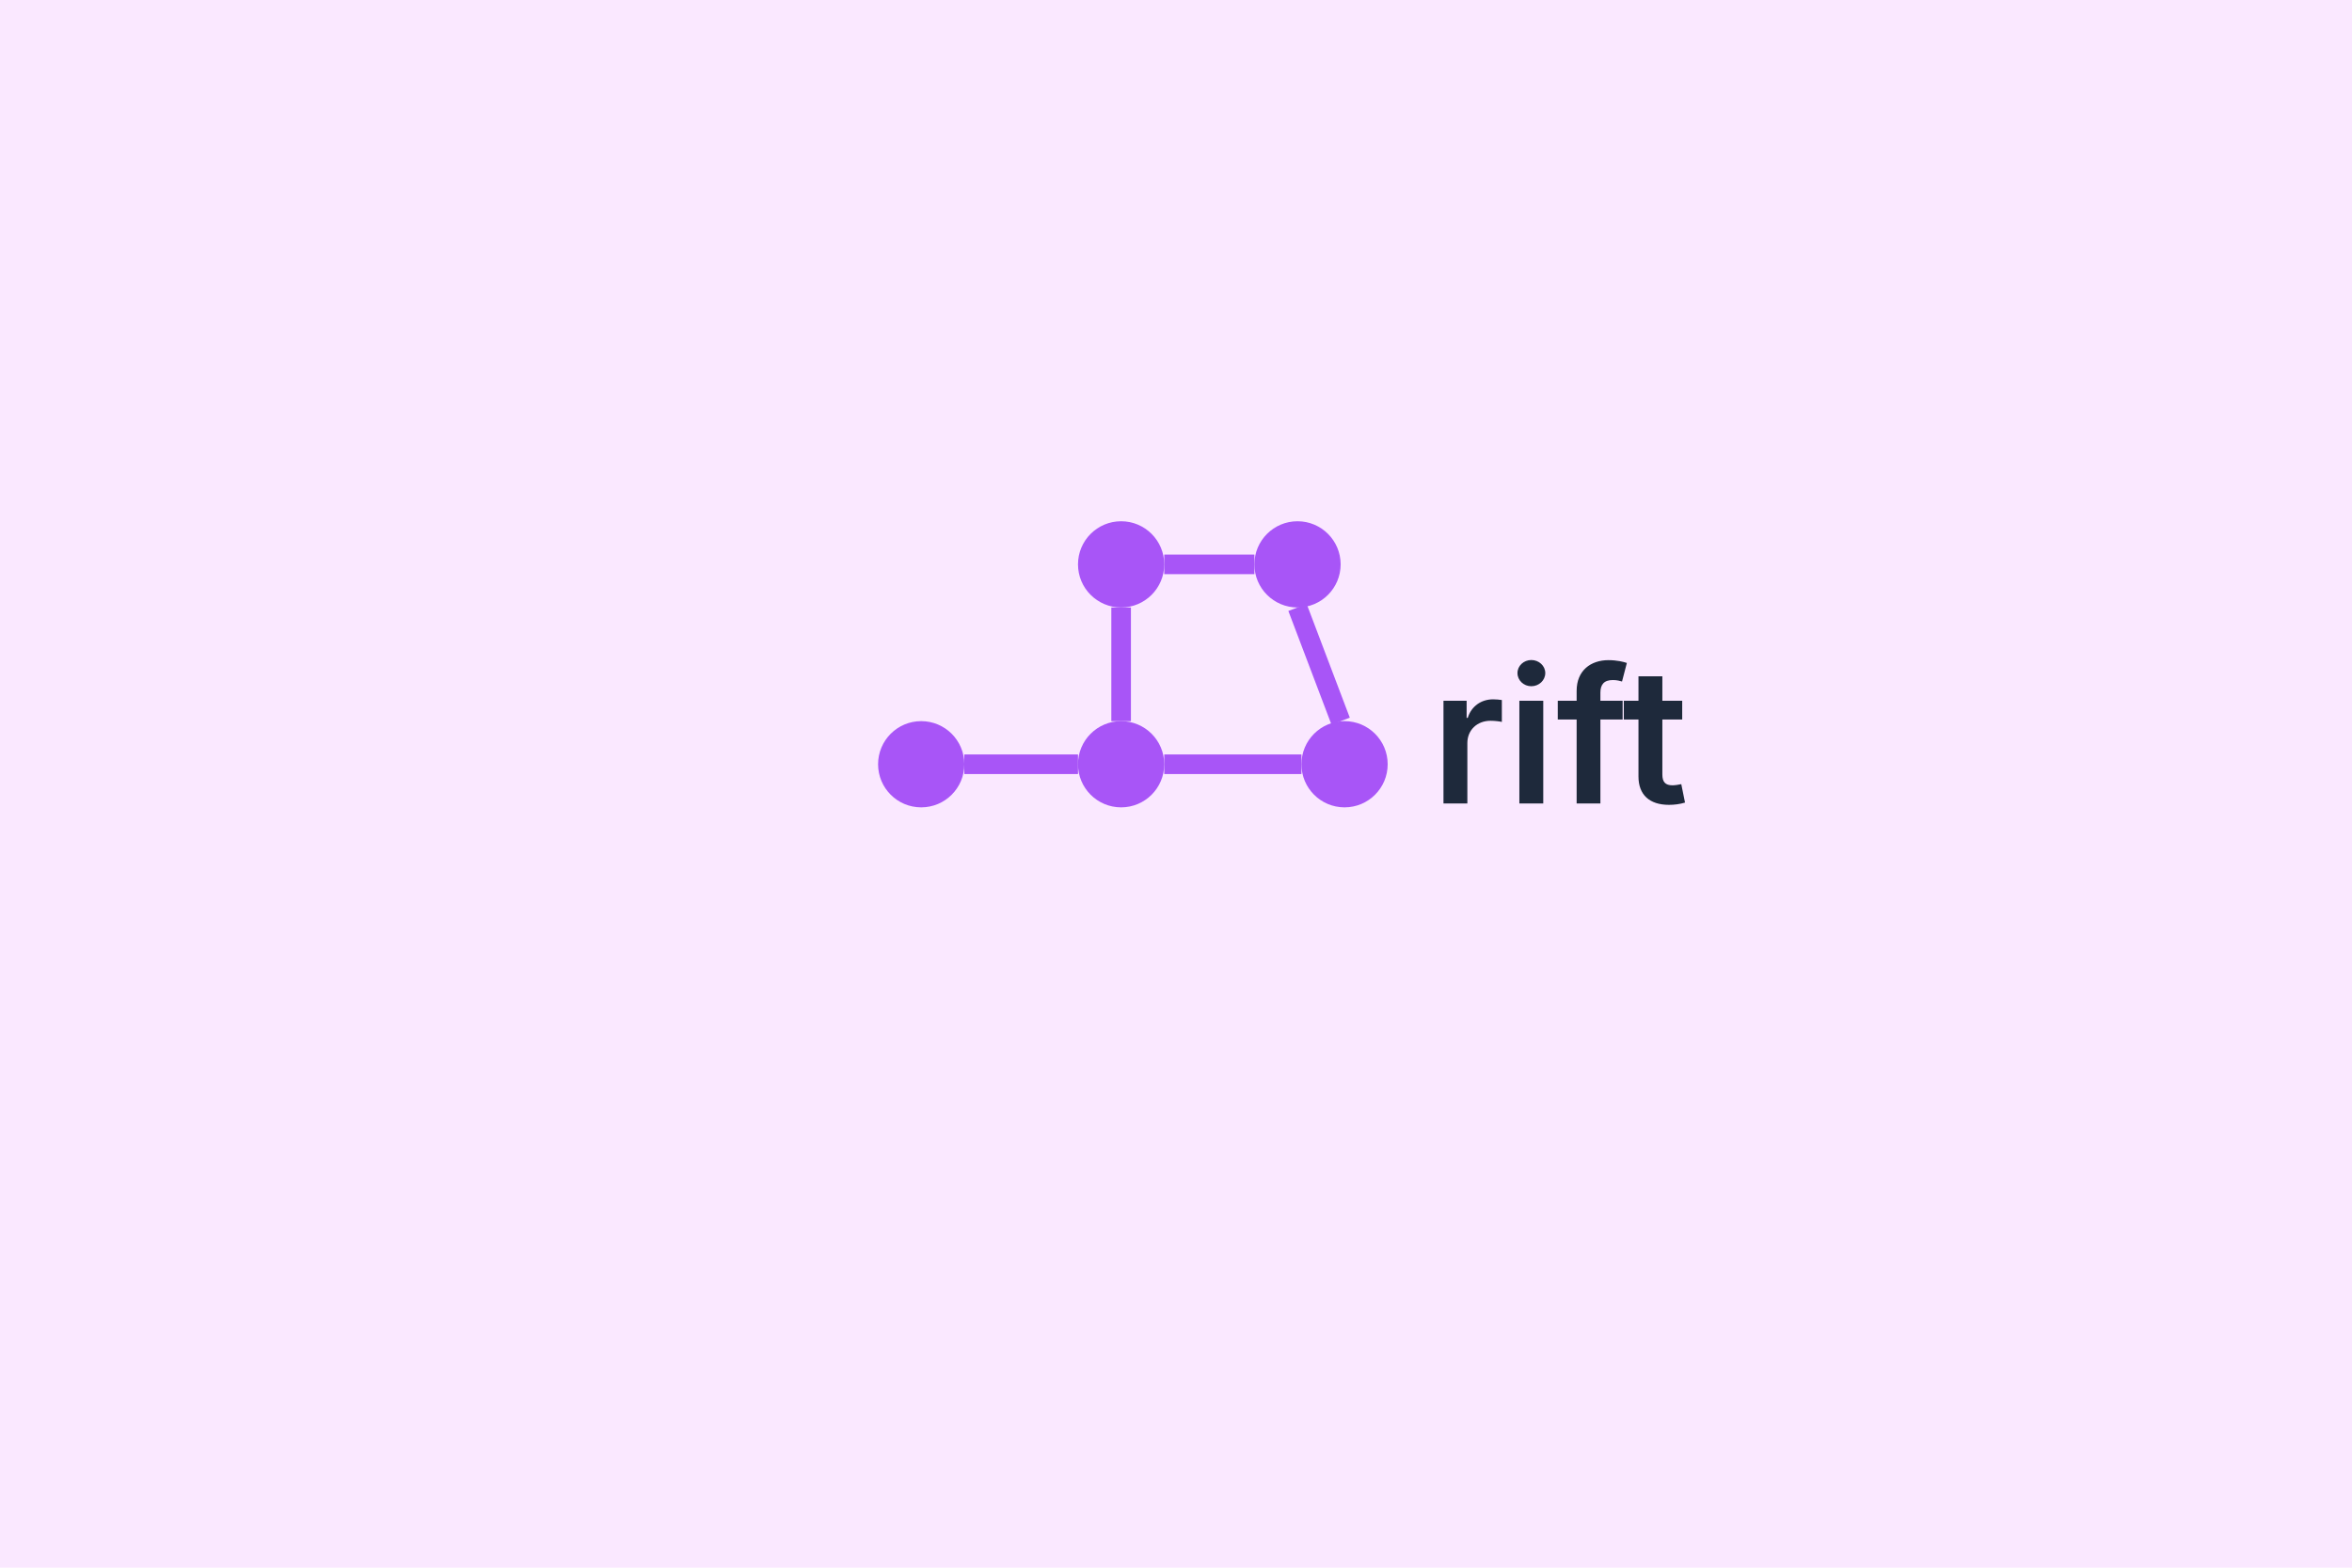
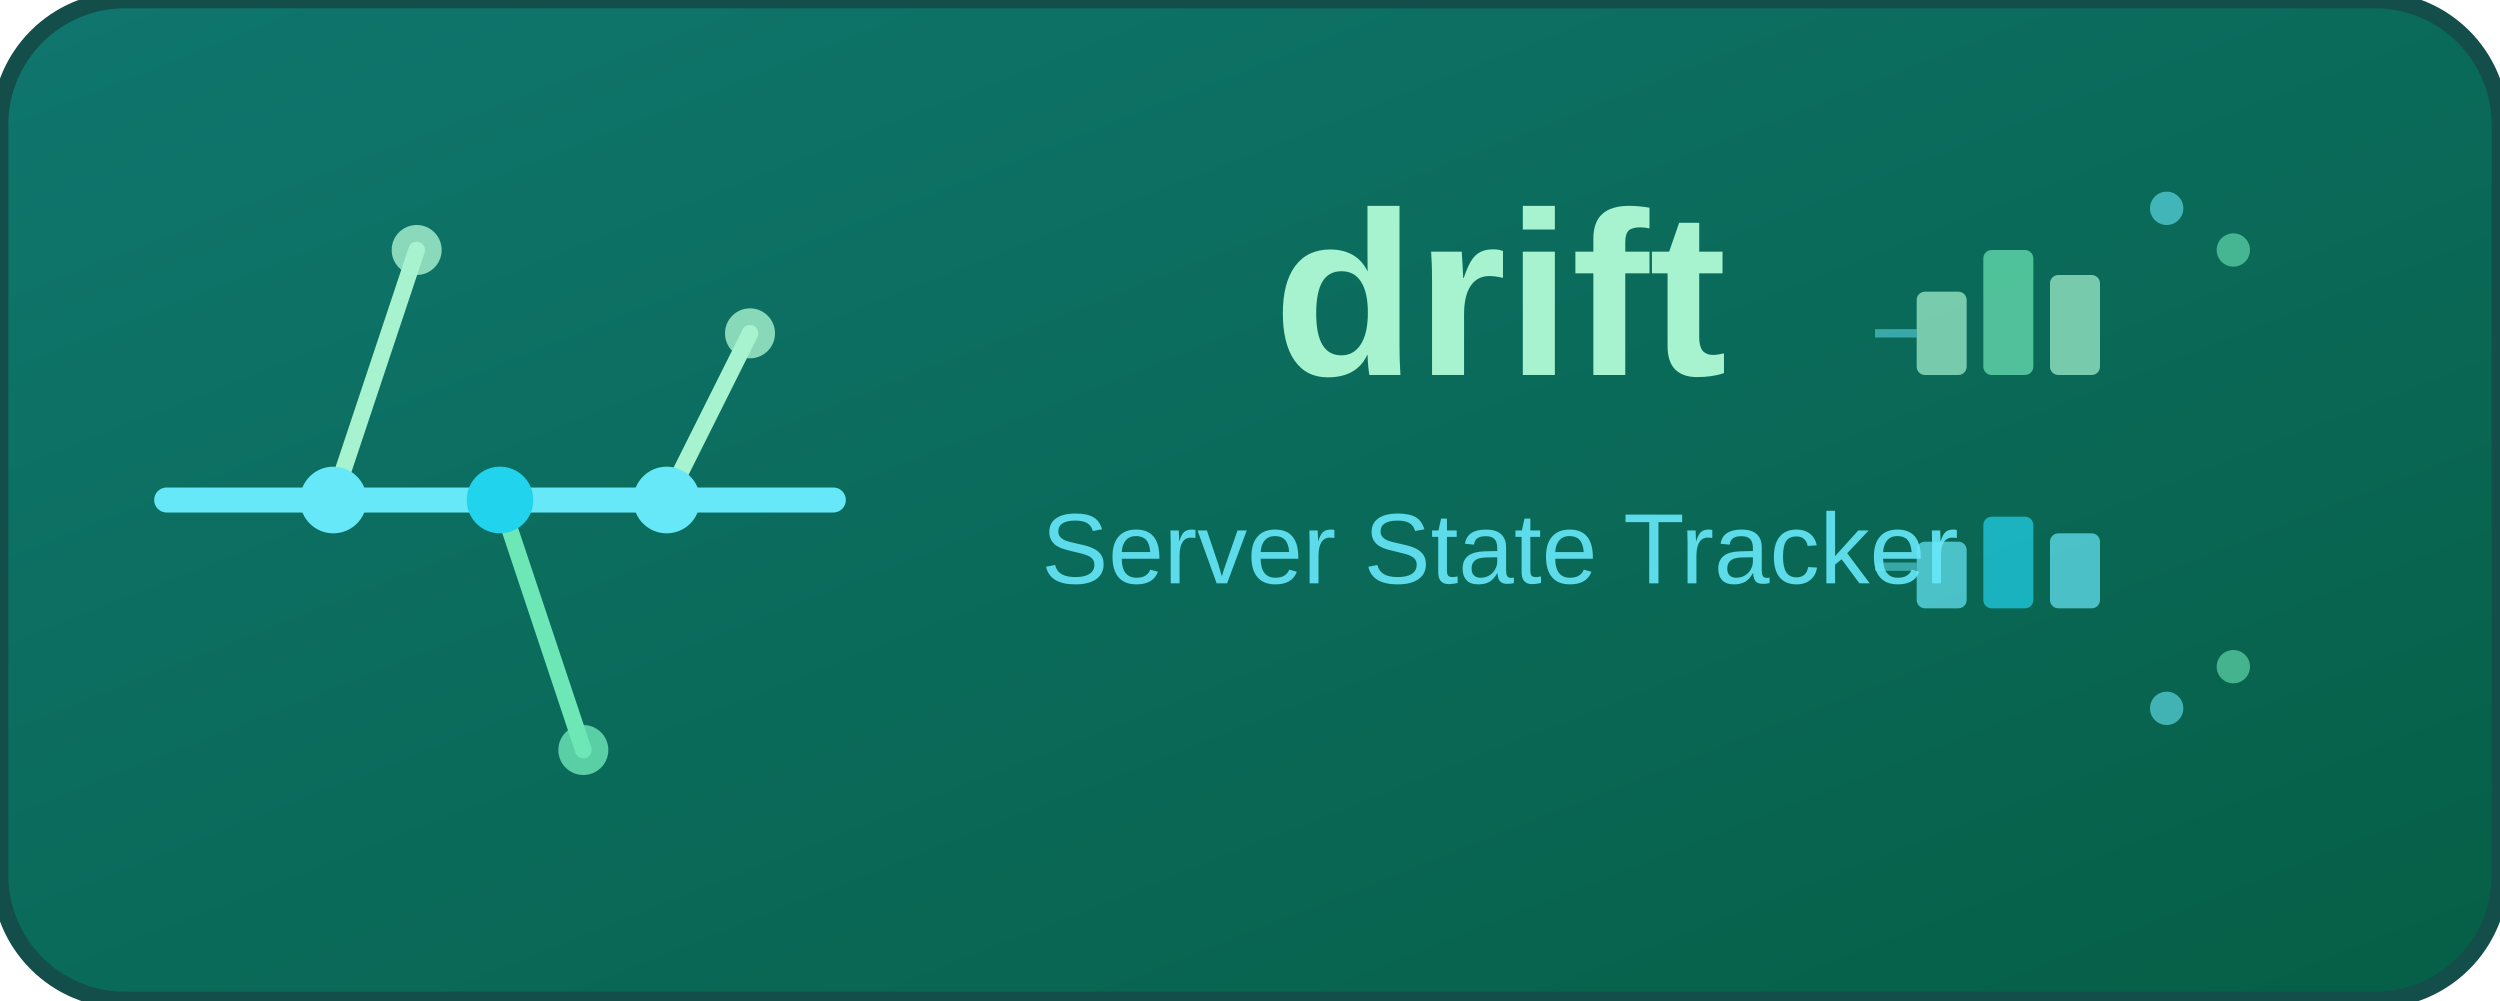
- <svg xmlns="http://www.w3.org/2000/svg" width="600" height="400" viewBox="0 0 600 400">
-   <rect width="600" height="400" fill="#fae8ff" />
-   <circle cx="235" cy="195" r="11" fill="#a855f7" />
-   <line x1="246" y1="195" x2="275" y2="195" stroke="#a855f7" stroke-width="5" />
-   <circle cx="286" cy="195" r="11" fill="#a855f7" />
-   <line x1="286" y1="184" x2="286" y2="155" stroke="#a855f7" stroke-width="5" />
-   <circle cx="286" cy="144" r="11" fill="#a855f7" />
-   <line x1="297" y1="144" x2="320" y2="144" stroke="#a855f7" stroke-width="5" />
-   <circle cx="331" cy="144" r="11" fill="#a855f7" />
-   <line x1="331" y1="155" x2="342" y2="184" stroke="#a855f7" stroke-width="5" />
-   <line x1="297" y1="195" x2="332" y2="195" stroke="#a855f7" stroke-width="5" />
-   <circle cx="343" cy="195" r="11" fill="#a855f7" />
-   <text x="365" y="205" font-family="'Inter', 'SF Pro Display', -apple-system, sans-serif" font-size="48" font-weight="600" fill="#1e293b" text-anchor="start">rift</text>
+ <svg xmlns="http://www.w3.org/2000/svg" width="300" height="120" viewBox="0 0 300 120">
+   <defs>
+     <linearGradient id="tealGradient" x1="0%" y1="0%" x2="100%" y2="100%">
+       <stop offset="0%" style="stop-color:#0f766e;stop-opacity:1" />
+       <stop offset="100%" style="stop-color:#065f46;stop-opacity:1" />
+     </linearGradient>
+     <linearGradient id="cyanAccent" x1="0%" y1="0%" x2="100%" y2="100%">
+       <stop offset="0%" style="stop-color:#67e8f9;stop-opacity:1" />
+       <stop offset="100%" style="stop-color:#22d3ee;stop-opacity:1" />
+     </linearGradient>
+   </defs>
+   <rect width="300" height="120" rx="15" fill="url(#tealGradient)" stroke="#134e4a" stroke-width="2" />
+   <path d="M 20 60 Q 40 60 60 60 Q 80 60 100 60" stroke="#67e8f9" stroke-width="3" fill="none" stroke-linecap="round" />
+   <path d="M 40 60 Q 45 45 50 30" stroke="#a7f3d0" stroke-width="2" fill="none" stroke-linecap="round" />
+   <path d="M 60 60 Q 65 75 70 90" stroke="#6ee7b7" stroke-width="2" fill="none" stroke-linecap="round" />
+   <path d="M 80 60 Q 85 50 90 40" stroke="#a7f3d0" stroke-width="2" fill="none" stroke-linecap="round" />
+   <circle cx="40" cy="60" r="4" fill="#67e8f9" />
+   <circle cx="60" cy="60" r="4" fill="#22d3ee" />
+   <circle cx="80" cy="60" r="4" fill="#67e8f9" />
+   <circle cx="50" cy="30" r="3" fill="#a7f3d0" opacity="0.8" />
+   <circle cx="70" cy="90" r="3" fill="#6ee7b7" opacity="0.8" />
+   <circle cx="90" cy="40" r="3" fill="#a7f3d0" opacity="0.8" />
+   <text x="180" y="45" text-anchor="middle" font-family="Arial, sans-serif" font-size="28" font-weight="bold" fill="#a7f3d0">drift</text>
+   <text x="180" y="70" text-anchor="middle" font-family="Arial, sans-serif" font-size="12" fill="#67e8f9" opacity="0.9">Server State Tracker</text>
+   <rect x="230" y="35" width="6" height="10" rx="1" fill="#a7f3d0" opacity="0.7" />
+   <rect x="238" y="30" width="6" height="15" rx="1" fill="#6ee7b7" opacity="0.7" />
+   <rect x="246" y="33" width="6" height="12" rx="1" fill="#a7f3d0" opacity="0.7" />
+   <rect x="230" y="65" width="6" height="8" rx="1" fill="#67e8f9" opacity="0.7" />
+   <rect x="238" y="62" width="6" height="11" rx="1" fill="#22d3ee" opacity="0.7" />
+   <rect x="246" y="64" width="6" height="9" rx="1" fill="#67e8f9" opacity="0.7" />
+   <line x1="225" y1="40" x2="230" y2="40" stroke="#67e8f9" stroke-width="1" opacity="0.5" />
+   <line x1="225" y1="68" x2="230" y2="68" stroke="#67e8f9" stroke-width="1" opacity="0.5" />
+   <circle cx="260" cy="25" r="2" fill="#67e8f9" opacity="0.6" />
+   <circle cx="268" cy="30" r="2" fill="#6ee7b7" opacity="0.6" />
+   <circle cx="260" cy="85" r="2" fill="#67e8f9" opacity="0.6" />
+   <circle cx="268" cy="80" r="2" fill="#6ee7b7" opacity="0.6" />
</svg>
